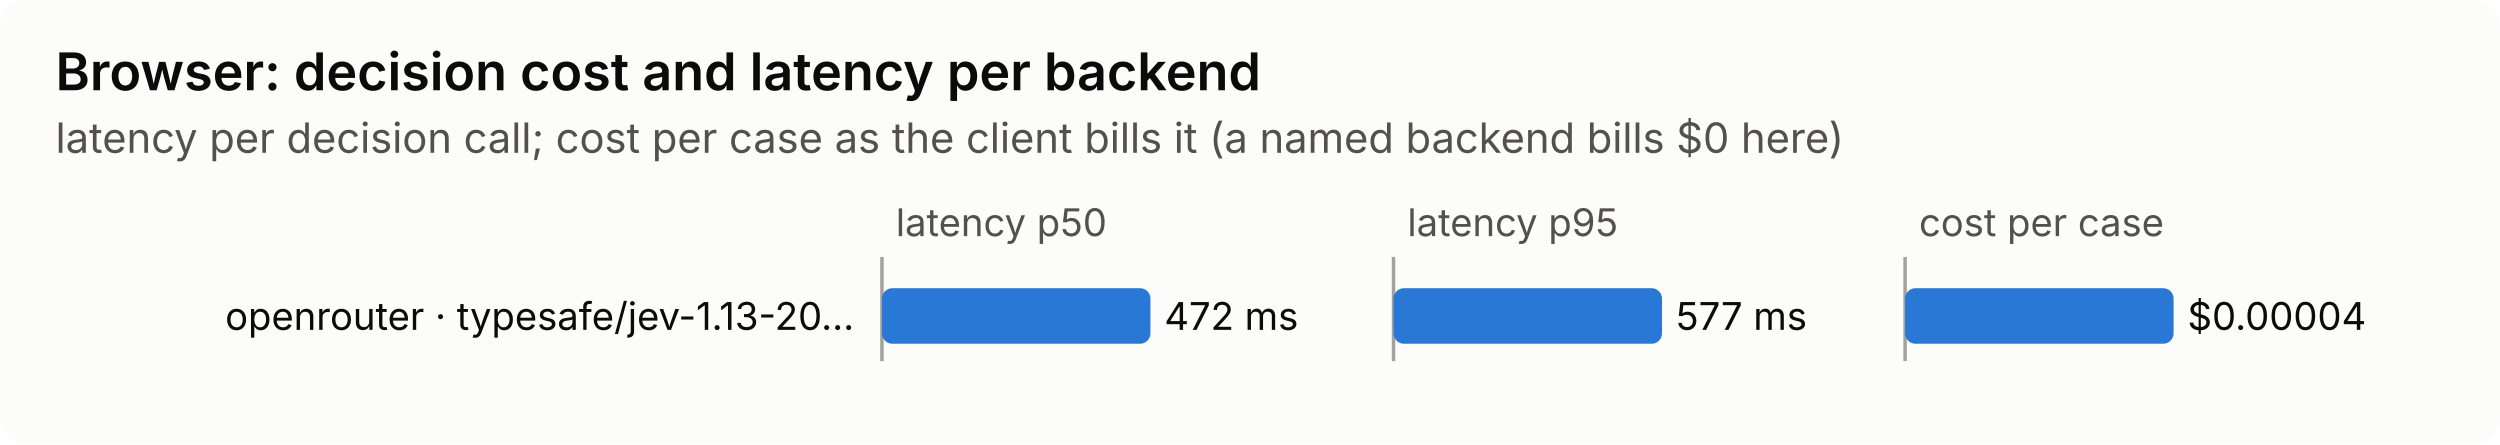
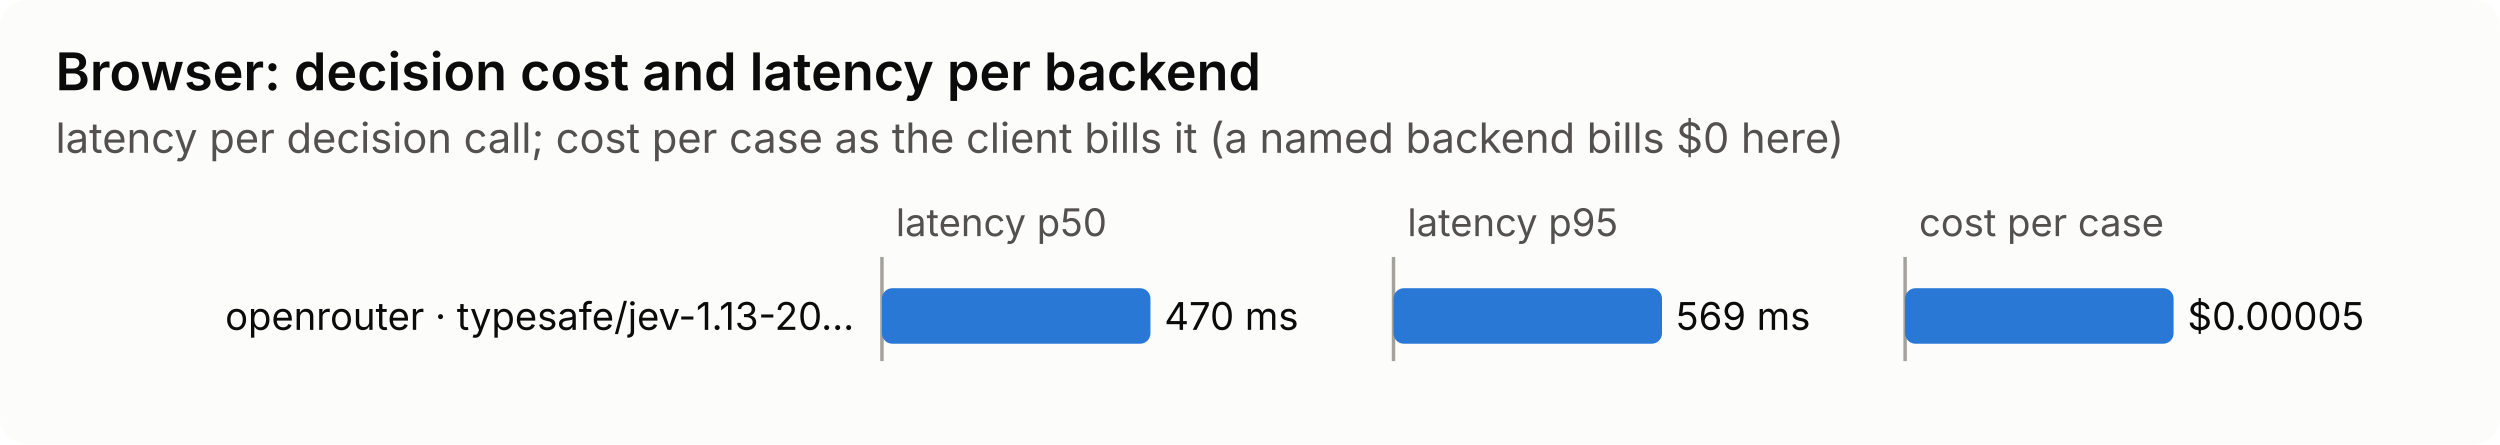
<svg xmlns="http://www.w3.org/2000/svg" viewBox="0 0 720 128" width="720" height="128" role="img" aria-label="Browser: decision cost and latency per backend">
  <style>
text{font-family:system-ui,-apple-system,"Segoe UI",sans-serif}
.t{font-size:15px;font-weight:600}.st{font-size:12px}.ax{font-size:11px}.lab{font-size:11px}
.g,.a,.guide{stroke-width:1}.guide{stroke-dasharray:4 4}.fake{font-size:13px;font-weight:700}
- .bg{fill:#fcfcfb}.dot{stroke:#fcfcfb}text{fill:#0b0b0b}.st,.ax{fill:#52514e}.g{stroke:#e4e3df}.a,.guide{stroke:#a3a29c}.l1{stroke:#2a78d6}.d1{fill:#2a78d6}.l2{stroke:#eb6834}.d2{fill:#eb6834}.fake{fill:#c43534}
- @media (prefers-color-scheme: dark){.bg{fill:#1a1a19}.dot{stroke:#1a1a19}text{fill:#f0efec}.st,.ax{fill:#c3c2b7}.g{stroke:#353532}.a,.guide{stroke:#6b6a64}.l1{stroke:#3987e5}.d1{fill:#3987e5}.l2{stroke:#d95926}.d2{fill:#d95926}.fake{fill:#e66767}}
+ .bg{fill:#fcfcfb}.dot{stroke:#fcfcfb}.rg{stroke:#0b0b0b}text{fill:#0b0b0b}.st,.ax{fill:#52514e}.g{stroke:#e4e3df}.a,.guide{stroke:#a3a29c}.l1{stroke:#2a78d6}.d1{fill:#2a78d6}.l2{stroke:#eb6834}.d2{fill:#eb6834}.fake{fill:#c43534}
+ @media (prefers-color-scheme: dark){.bg{fill:#1a1a19}.dot{stroke:#1a1a19}.rg{stroke:#f0efec}text{fill:#f0efec}.st,.ax{fill:#c3c2b7}.g{stroke:#353532}.a,.guide{stroke:#6b6a64}.l1{stroke:#3987e5}.d1{fill:#3987e5}.l2{stroke:#d95926}.d2{fill:#d95926}.fake{fill:#e66767}}
</style>
  <rect width="720" height="128" rx="8" class="bg" />
  <text class="t" x="16" y="26">Browser: decision cost and latency per backend</text>
  <text class="st" x="16" y="44">latency per decision call; cost per case as the client bills it (a named backend bills $0 here)</text>
  <text class="lab" x="246" y="95" text-anchor="end">openrouter · typesafe/jev-1.13-20…</text>
  <text class="ax" x="258" y="68">latency p50</text>
  <line class="a" x1="254" x2="254" y1="74" y2="104" />
  <rect x="254" y="83" width="77.33" height="16" rx="3" class="d1" />
-   <text class="lab" x="335.33" y="95">472 ms</text>
+   <text class="lab" x="335.33" y="95">470 ms</text>
  <text class="ax" x="405.333" y="68">latency p95</text>
  <line class="a" x1="401.333" x2="401.333" y1="74" y2="104" />
  <rect x="401.333" y="83" width="77.33" height="16" rx="3" class="d1" />
-   <text class="lab" x="482.67" y="95">577 ms</text>
+   <text class="lab" x="482.67" y="95">569 ms</text>
  <text class="ax" x="552.667" y="68">cost per case</text>
  <line class="a" x1="548.667" x2="548.667" y1="74" y2="104" />
  <rect x="548.667" y="83" width="77.33" height="16" rx="3" class="d1" />
-   <text class="lab" x="630" y="95">$0.00004</text>
+   <text class="lab" x="630" y="95">$0.00005</text>
</svg>
